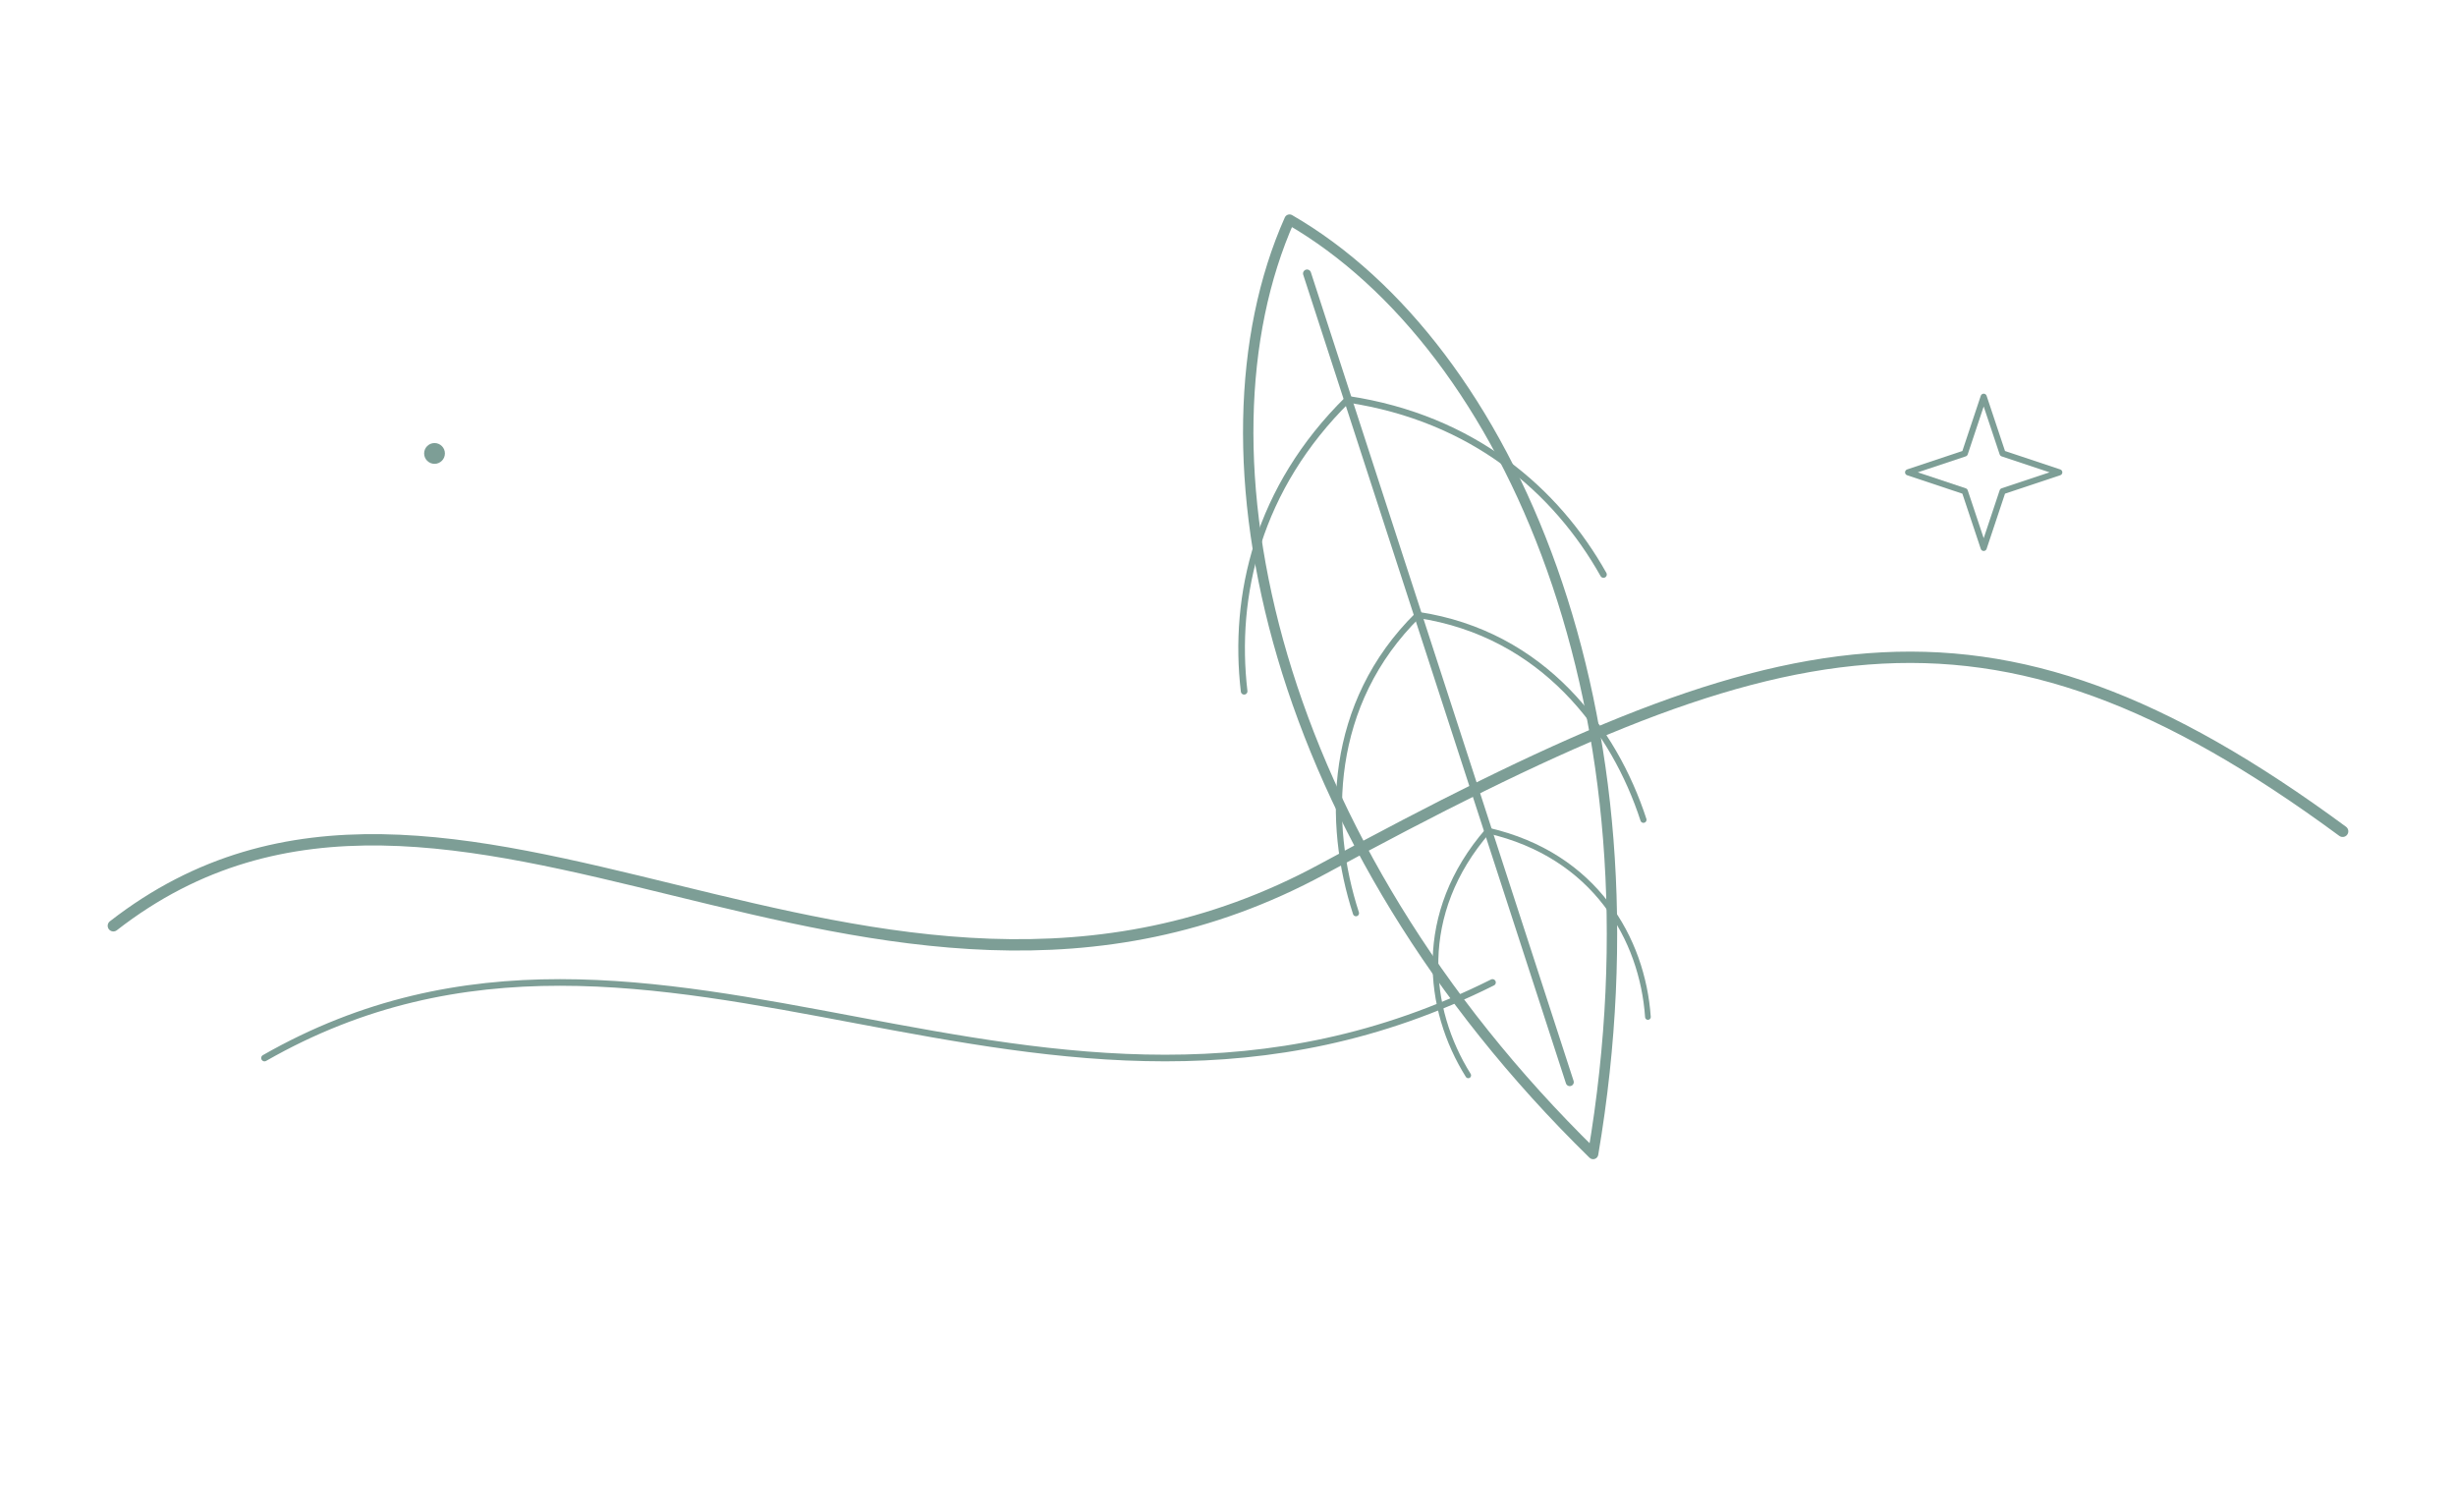
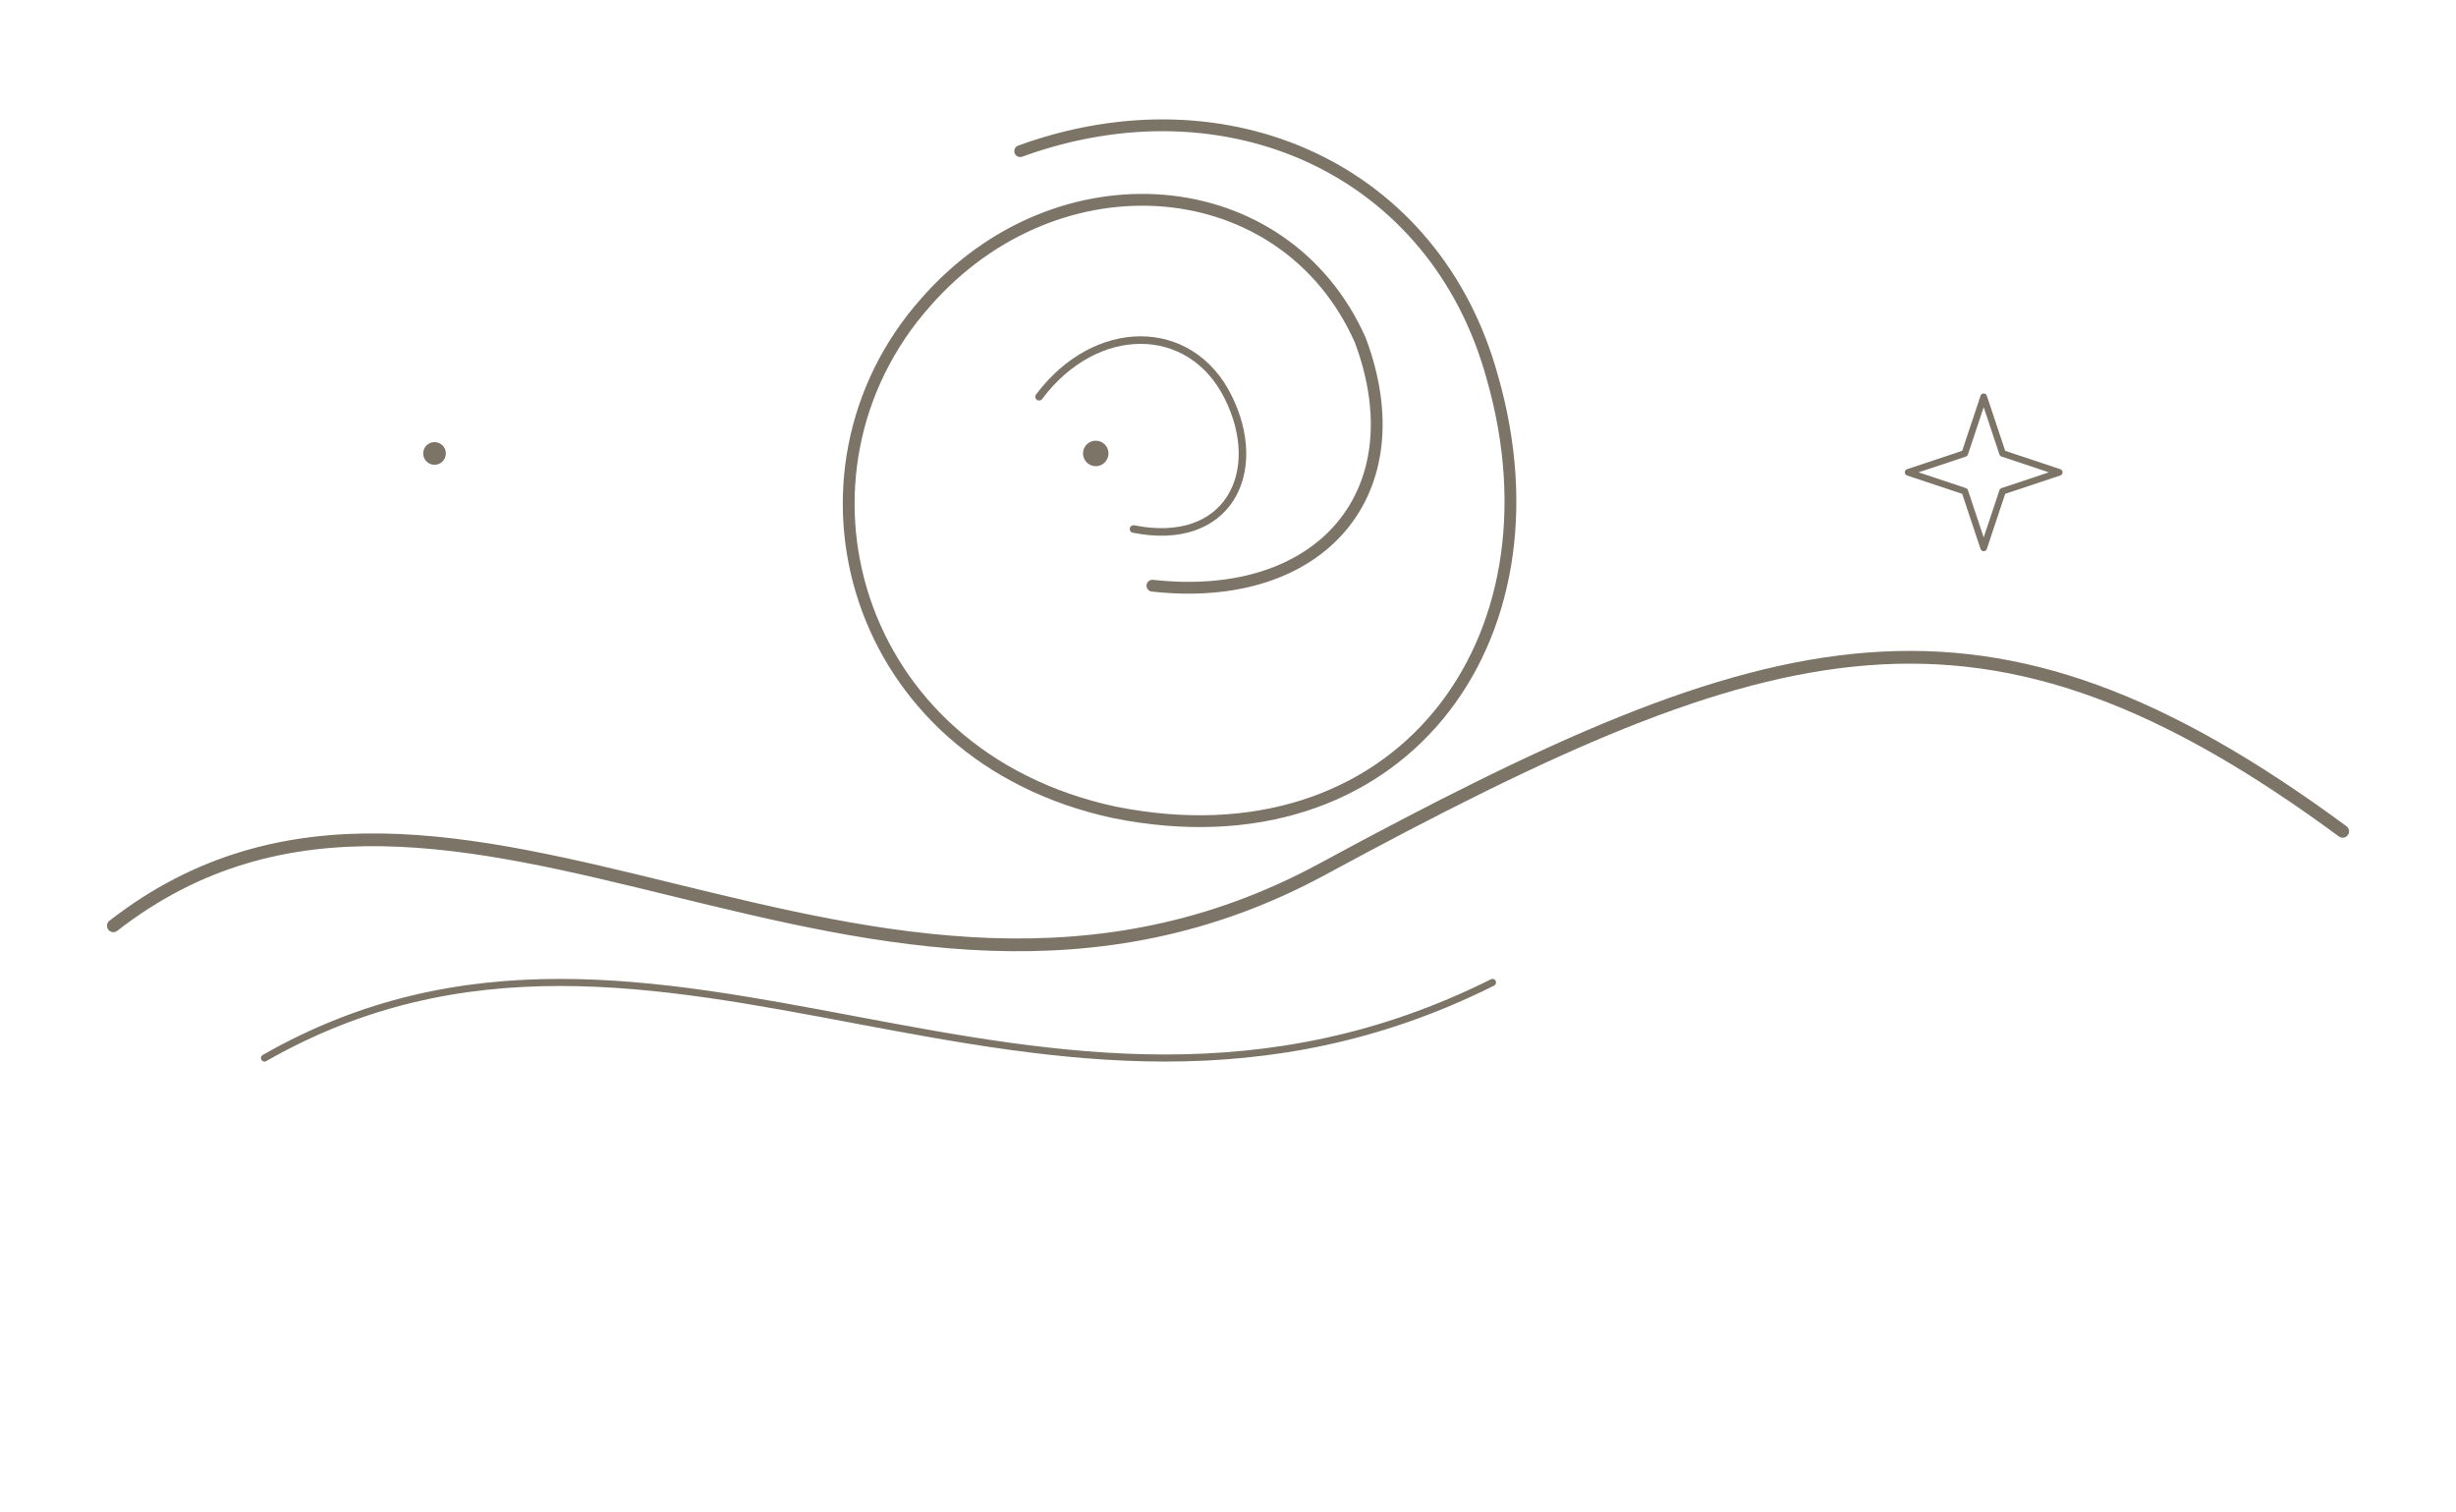
<svg xmlns="http://www.w3.org/2000/svg" viewBox="0 0 260 160" fill="none">
-   <g stroke="#7d9e96" stroke-linecap="round" stroke-linejoin="round" fill="none">
-     <path d="M12 98 C48 70, 92 118, 140 92 S210 60, 248 88" stroke-width="1.2" />
-     <path d="M28 112 C70 88, 110 128, 158 104" stroke-width="0.7" />
-     <g transform="translate(96 28) rotate(-18)">
-       <path d="M40 8 C58 28, 62 70, 40 112 C18 70, 22 28, 40 8Z" stroke-width="1.1" />
-       <path d="M40 14 V104" stroke-width="0.85" />
-       <path d="M40 28 C52 34, 58 44, 60 54" stroke-width="0.7" />
-       <path d="M40 28 C28 34, 22 44, 20 54" stroke-width="0.7" />
-       <path d="M40 52 C52 58, 56 70, 56 80" stroke-width="0.65" />
-       <path d="M40 52 C28 58, 24 70, 24 80" stroke-width="0.65" />
-       <path d="M40 76 C50 82, 52 92, 50 100" stroke-width="0.6" />
-       <path d="M40 76 C30 82, 28 92, 30 100" stroke-width="0.6" />
+   <g stroke="#7d7468" stroke-linecap="round" stroke-linejoin="round" fill="none">
+     <path d="M12 98 C48 70, 92 118, 140 92 S210 60, 248 88" stroke-width="1.35" />
+     <path d="M28 112 C70 88, 110 128, 158 104" stroke-width="0.75" />
+     <g transform="translate(118 52)">
+       <path d="M4 10            C22 12, 32 0, 26 -16            C18 -34, -6 -36, -20 -20            C-36 -2, -28 28, 0 34            C30 40, 48 16, 40 -12            C34 -34, 12 -44, -10 -36" stroke-width="1.25" />
+       <path d="M2 4 C12 6, 16 -2, 12 -10 C8 -18, -2 -18, -8 -10" stroke-width="0.8" />
+       <circle cx="-2" cy="-4" r="1.35" fill="#7d7468" stroke="none" />
    </g>
-     <path d="M210 42 L212 48 L218 50 L212 52 L210 58 L208 52 L202 50 L208 48Z" stroke-width="0.65" />
-     <circle cx="46" cy="48" r="1.1" fill="#7d9e96" stroke="none" />
+     <path d="M210 42 L212 48 L218 50 L212 52 L210 58 L208 52 L202 50 L208 48Z" stroke-width="0.7" />
+     <circle cx="46" cy="48" r="1.2" fill="#7d7468" stroke="none" />
  </g>
</svg>
